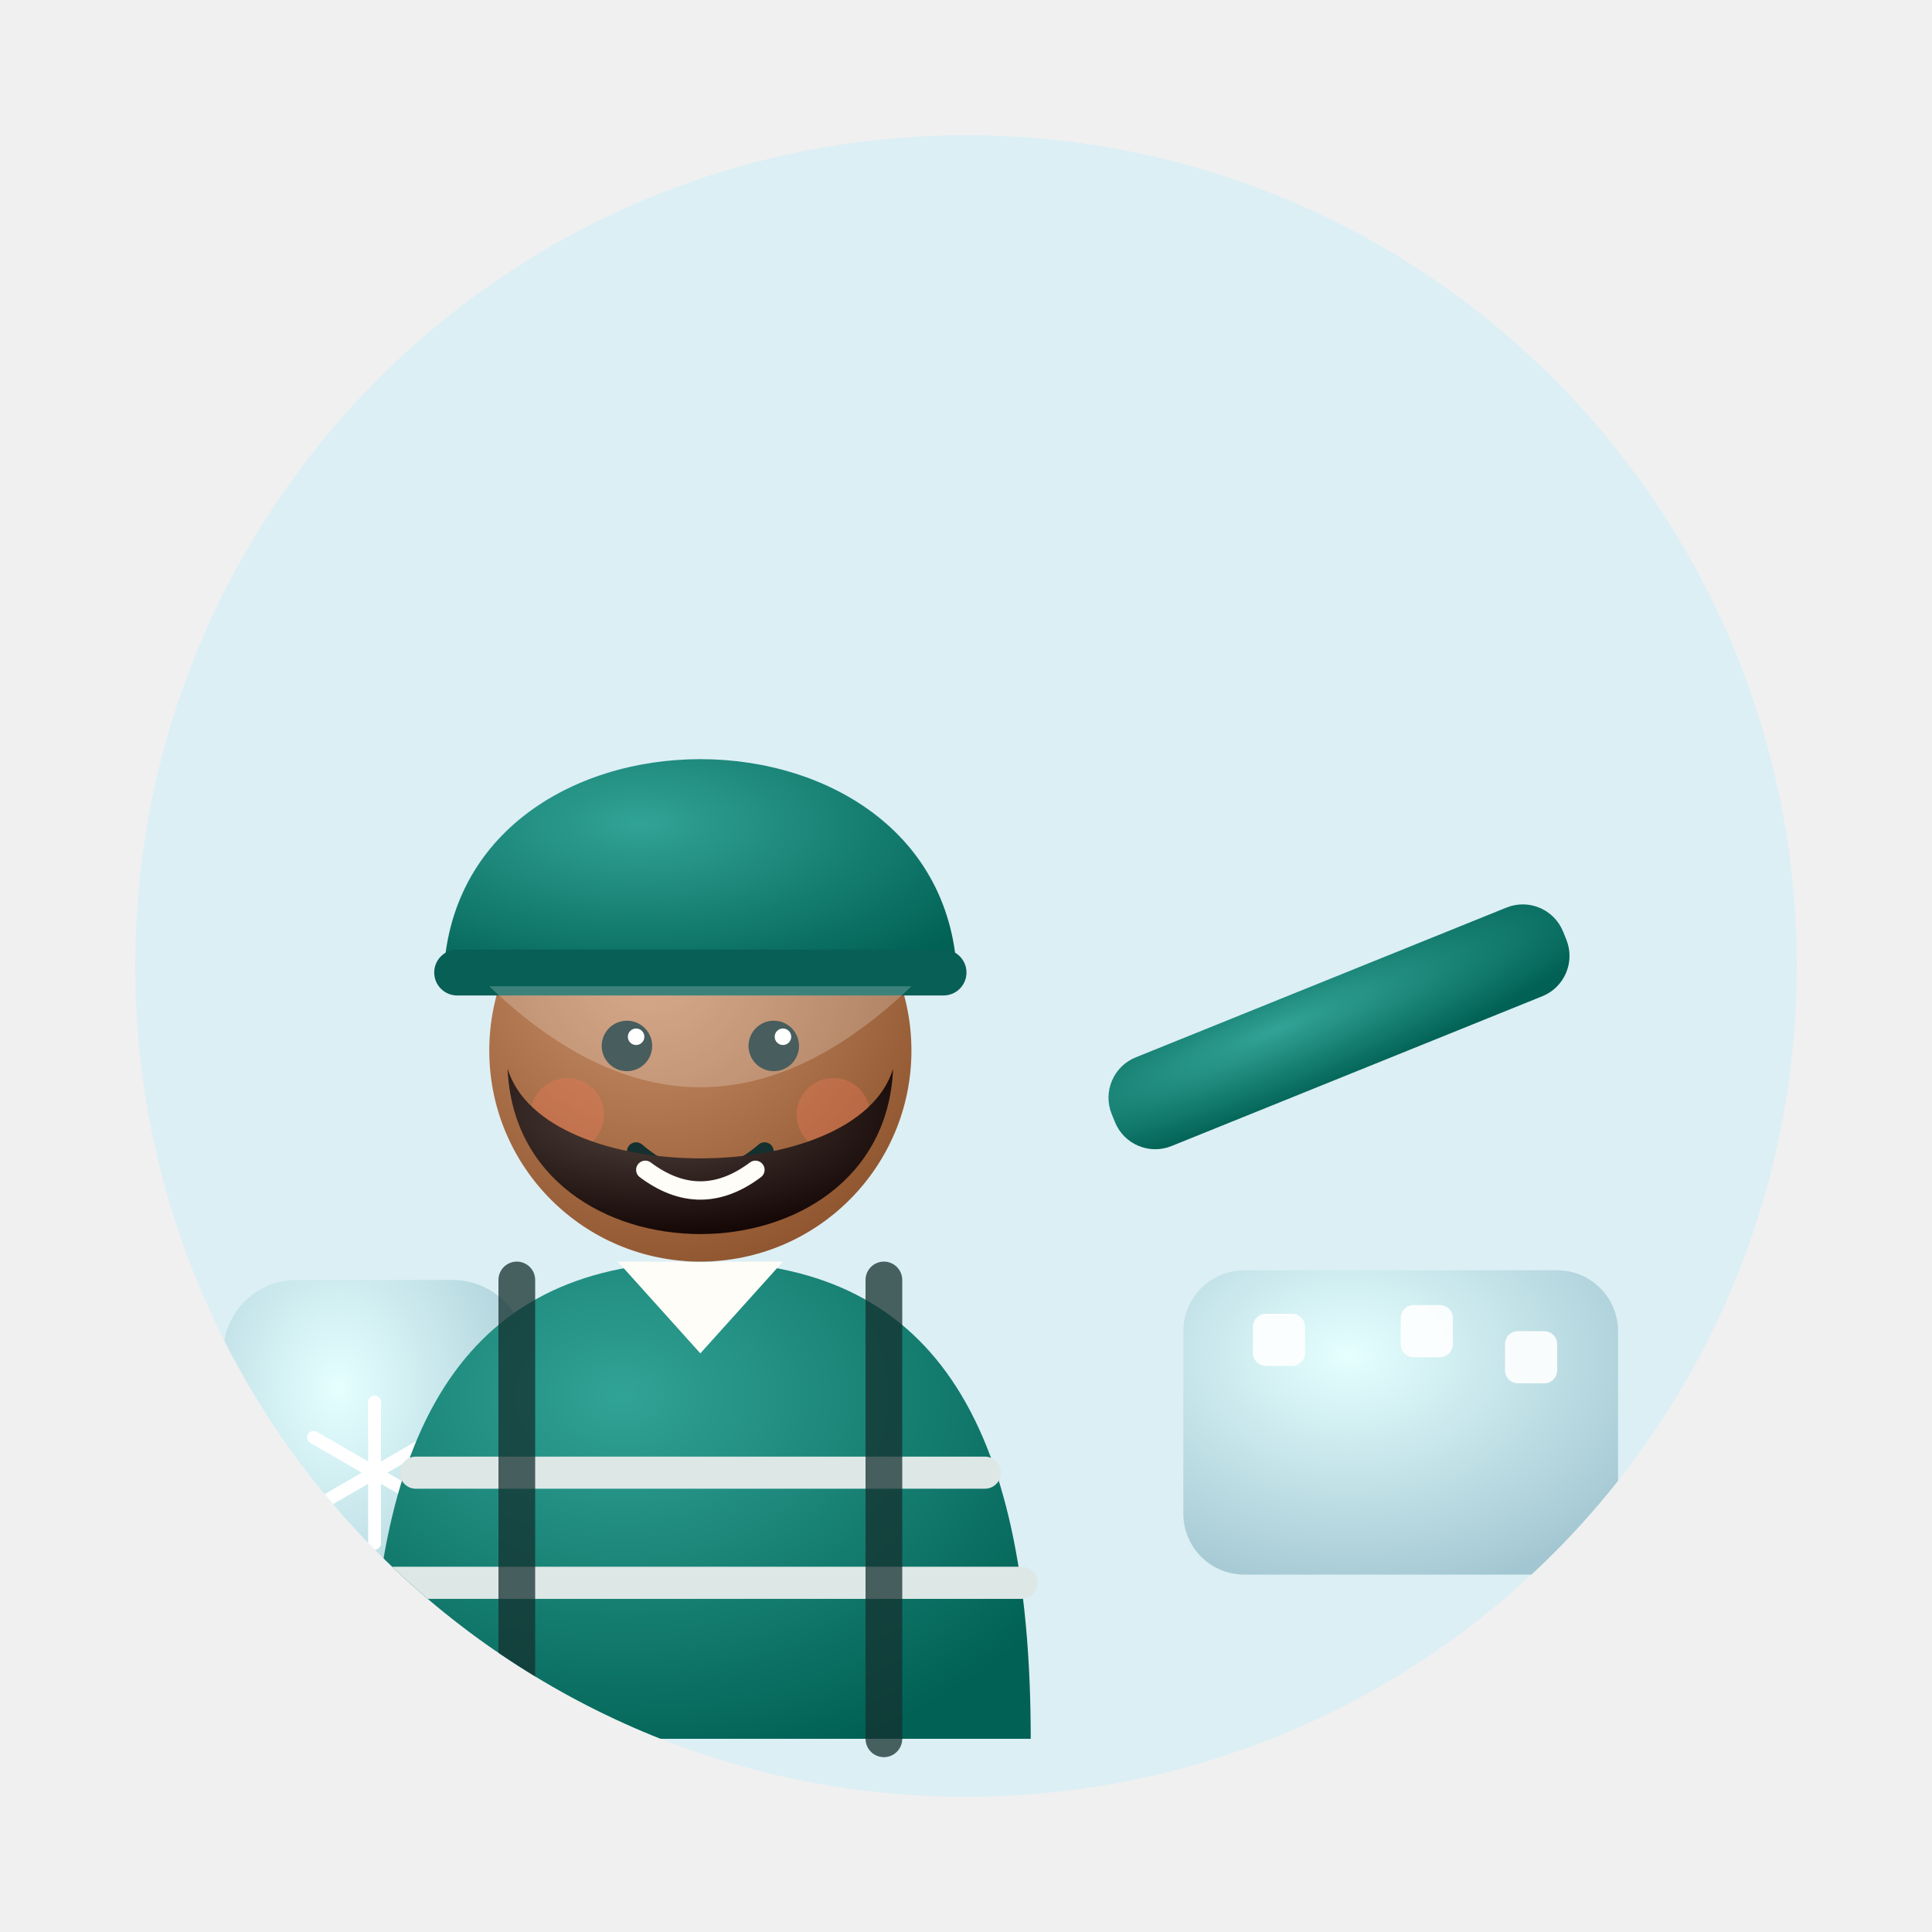
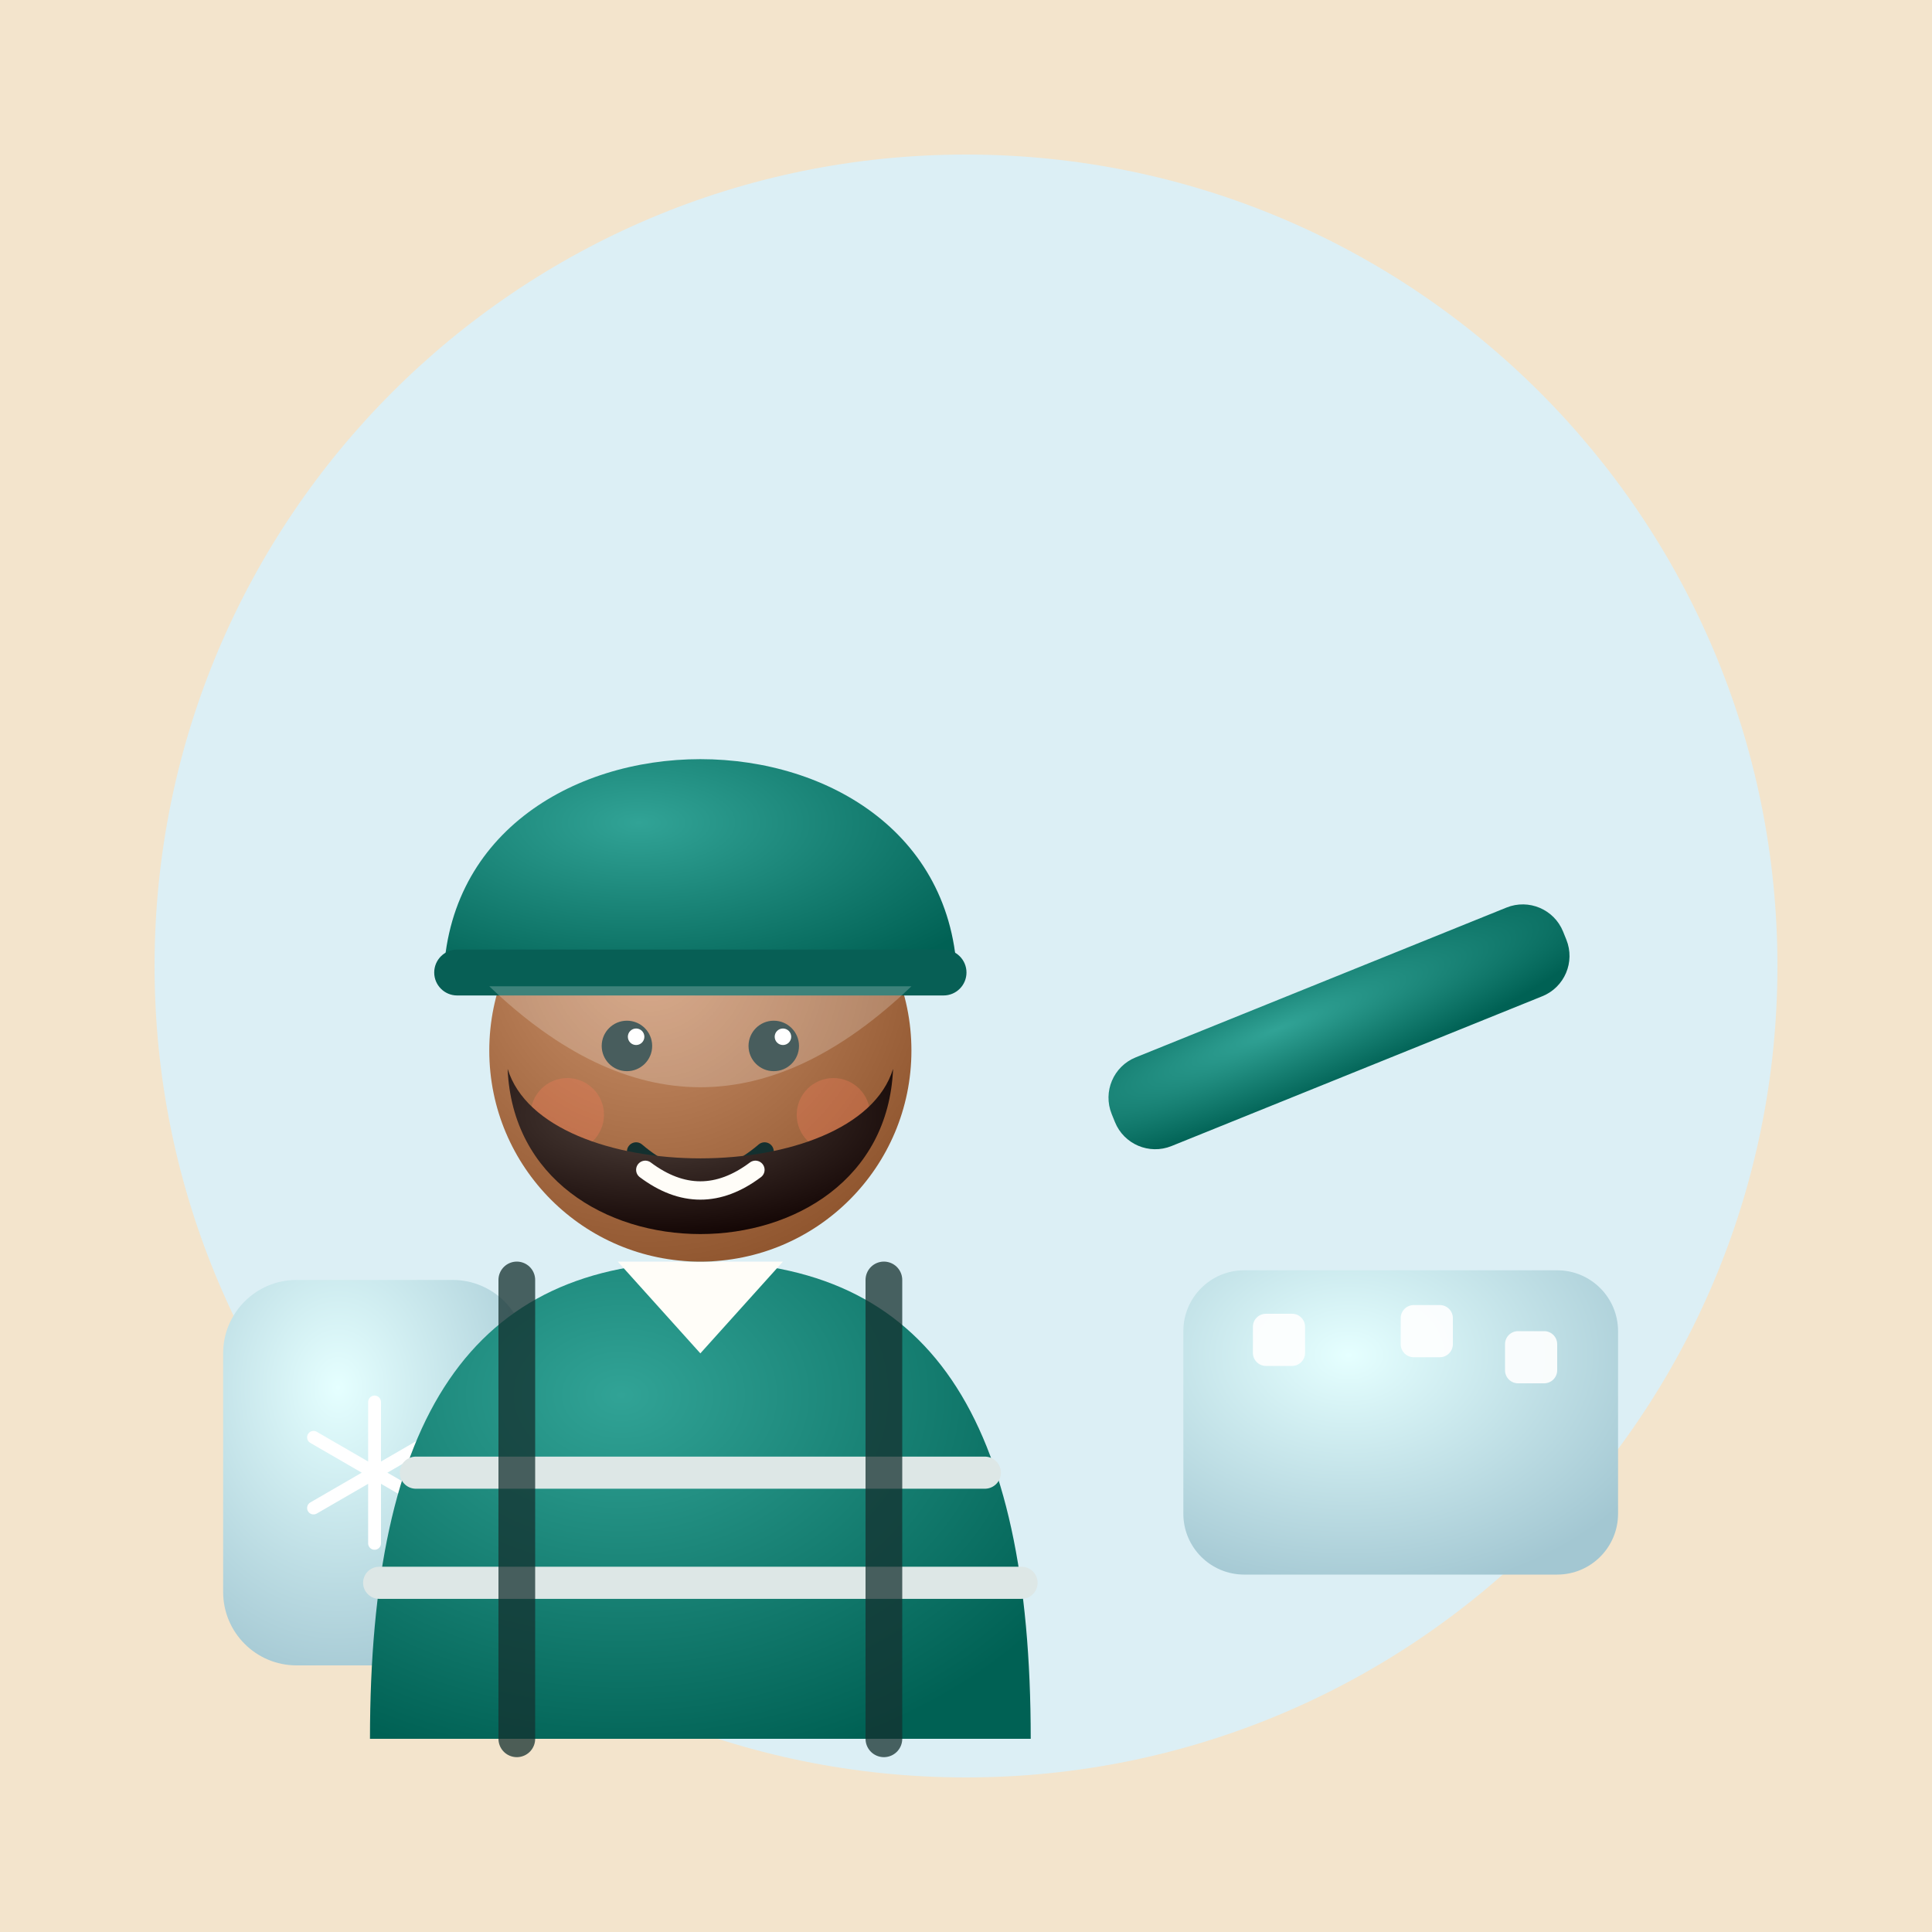
<svg xmlns="http://www.w3.org/2000/svg" width="1024" height="1024" viewBox="0 0 400 400" aria-hidden="true">
  <defs>
    <clipPath id="c">
-       <circle cx="200" cy="200" r="172" />
+       <rect width="400" height="400" />
    </clipPath>
    <radialGradient id="g0" cx=".38" cy=".28" r=".8">
      <stop stop-color="#e5ffff" />
      <stop offset="1" stop-color="#a3c7d2" />
    </radialGradient>
    <radialGradient id="g1" cx=".38" cy=".28" r=".8">
      <stop stop-color="#31a396" />
      <stop offset="1" stop-color="#006154" />
    </radialGradient>
    <radialGradient id="g2" cx=".38" cy=".28" r=".8">
      <stop stop-color="#ce946d" />
      <stop offset="1" stop-color="#8c522b" />
    </radialGradient>
    <radialGradient id="g3" cx=".38" cy=".28" r=".8">
      <stop stop-color="#51433d" />
      <stop offset="1" stop-color="#0f0100" />
    </radialGradient>
  </defs>
-   <circle cx="200" cy="200" r="172" fill="#DCEFF5" />
+   <rect width="400" height="400" fill="#F3E4CC" />
+   <circle cx="200" cy="200" r="168" fill="#DCEFF5" />
  <g clip-path="url(#c)" stroke="#14302F" stroke-width="0" stroke-linecap="round" stroke-linejoin="round">
    <g transform="translate(145 360) scale(0.95)">
      <rect x="-104" y="-100" width="66" height="84" rx="16" fill="url(#g0)" />
      <g transform="translate(-71 -58) scale(.7)">
        <g stroke="#fff" stroke-width="4">
          <path d="M0-22v44M-19-11l38 22M-19 11l38-22" />
        </g>
      </g>
      <path d="M-72 0C-72-70-50-104 0-104S72-70 72 0Z" fill="url(#g1)" />
      <path d="M-70-34H70M-62-58H62" stroke="#DDE7E6" stroke-width="7" />
      <path d="M-40-100V0M40-100V0" stroke="#14302F" stroke-width="8" opacity=".75" />
      <path d="M-18-104L0-84 18-104Z" fill="#FFFDF8" />
      <circle cy="-150" r="46" fill="url(#g2)" />
      <g fill="#14302F">
        <circle cx="-16" cy="-151" r="5.5" />
        <circle cx="16" cy="-151" r="5.5" />
      </g>
      <g fill="#fff">
        <circle cx="-14" cy="-153" r="1.8" />
        <circle cx="18" cy="-153" r="1.8" />
      </g>
      <path d="M-14 -128q14 12 28 0" fill="none" stroke-width="4" />
      <g fill="#F07A5A" opacity=".35">
        <circle cx="-29" cy="-136" r="8" />
        <circle cx="29" cy="-136" r="8" />
      </g>
      <path d="M-42-146C-40-98 40-98 42-146C34-120-34-120-42-146Z" fill="url(#g3)" />
      <path d="M-12-124q12 9 24 0" fill="none" stroke="#FFFDF8" stroke-width="4" />
      <path d="M-56-164C-56-230 56-230 56-164Z" fill="url(#g1)" />
      <rect x="-58" y="-172" width="116" height="10" rx="5" fill="#075F55" />
      <path d="M-46-164q46 44 92 0Z" fill="#fff" opacity=".22" />
    </g>
    <g transform="translate(290 290) scale(0.9)">
      <rect x="-56" y="-78" width="112" height="22" rx="10" fill="url(#g1)" transform="rotate(-22 -56 -40)" />
      <rect x="-50" y="-30" width="100" height="70" rx="14" fill="url(#g0)" />
      <g fill="#fff" opacity=".9">
        <rect x="-34" y="-20" width="12" height="12" rx="3" />
        <rect x="0" y="-22" width="12" height="12" rx="3" />
        <rect x="24" y="-16" width="12" height="12" rx="3" />
      </g>
    </g>
  </g>
</svg>
